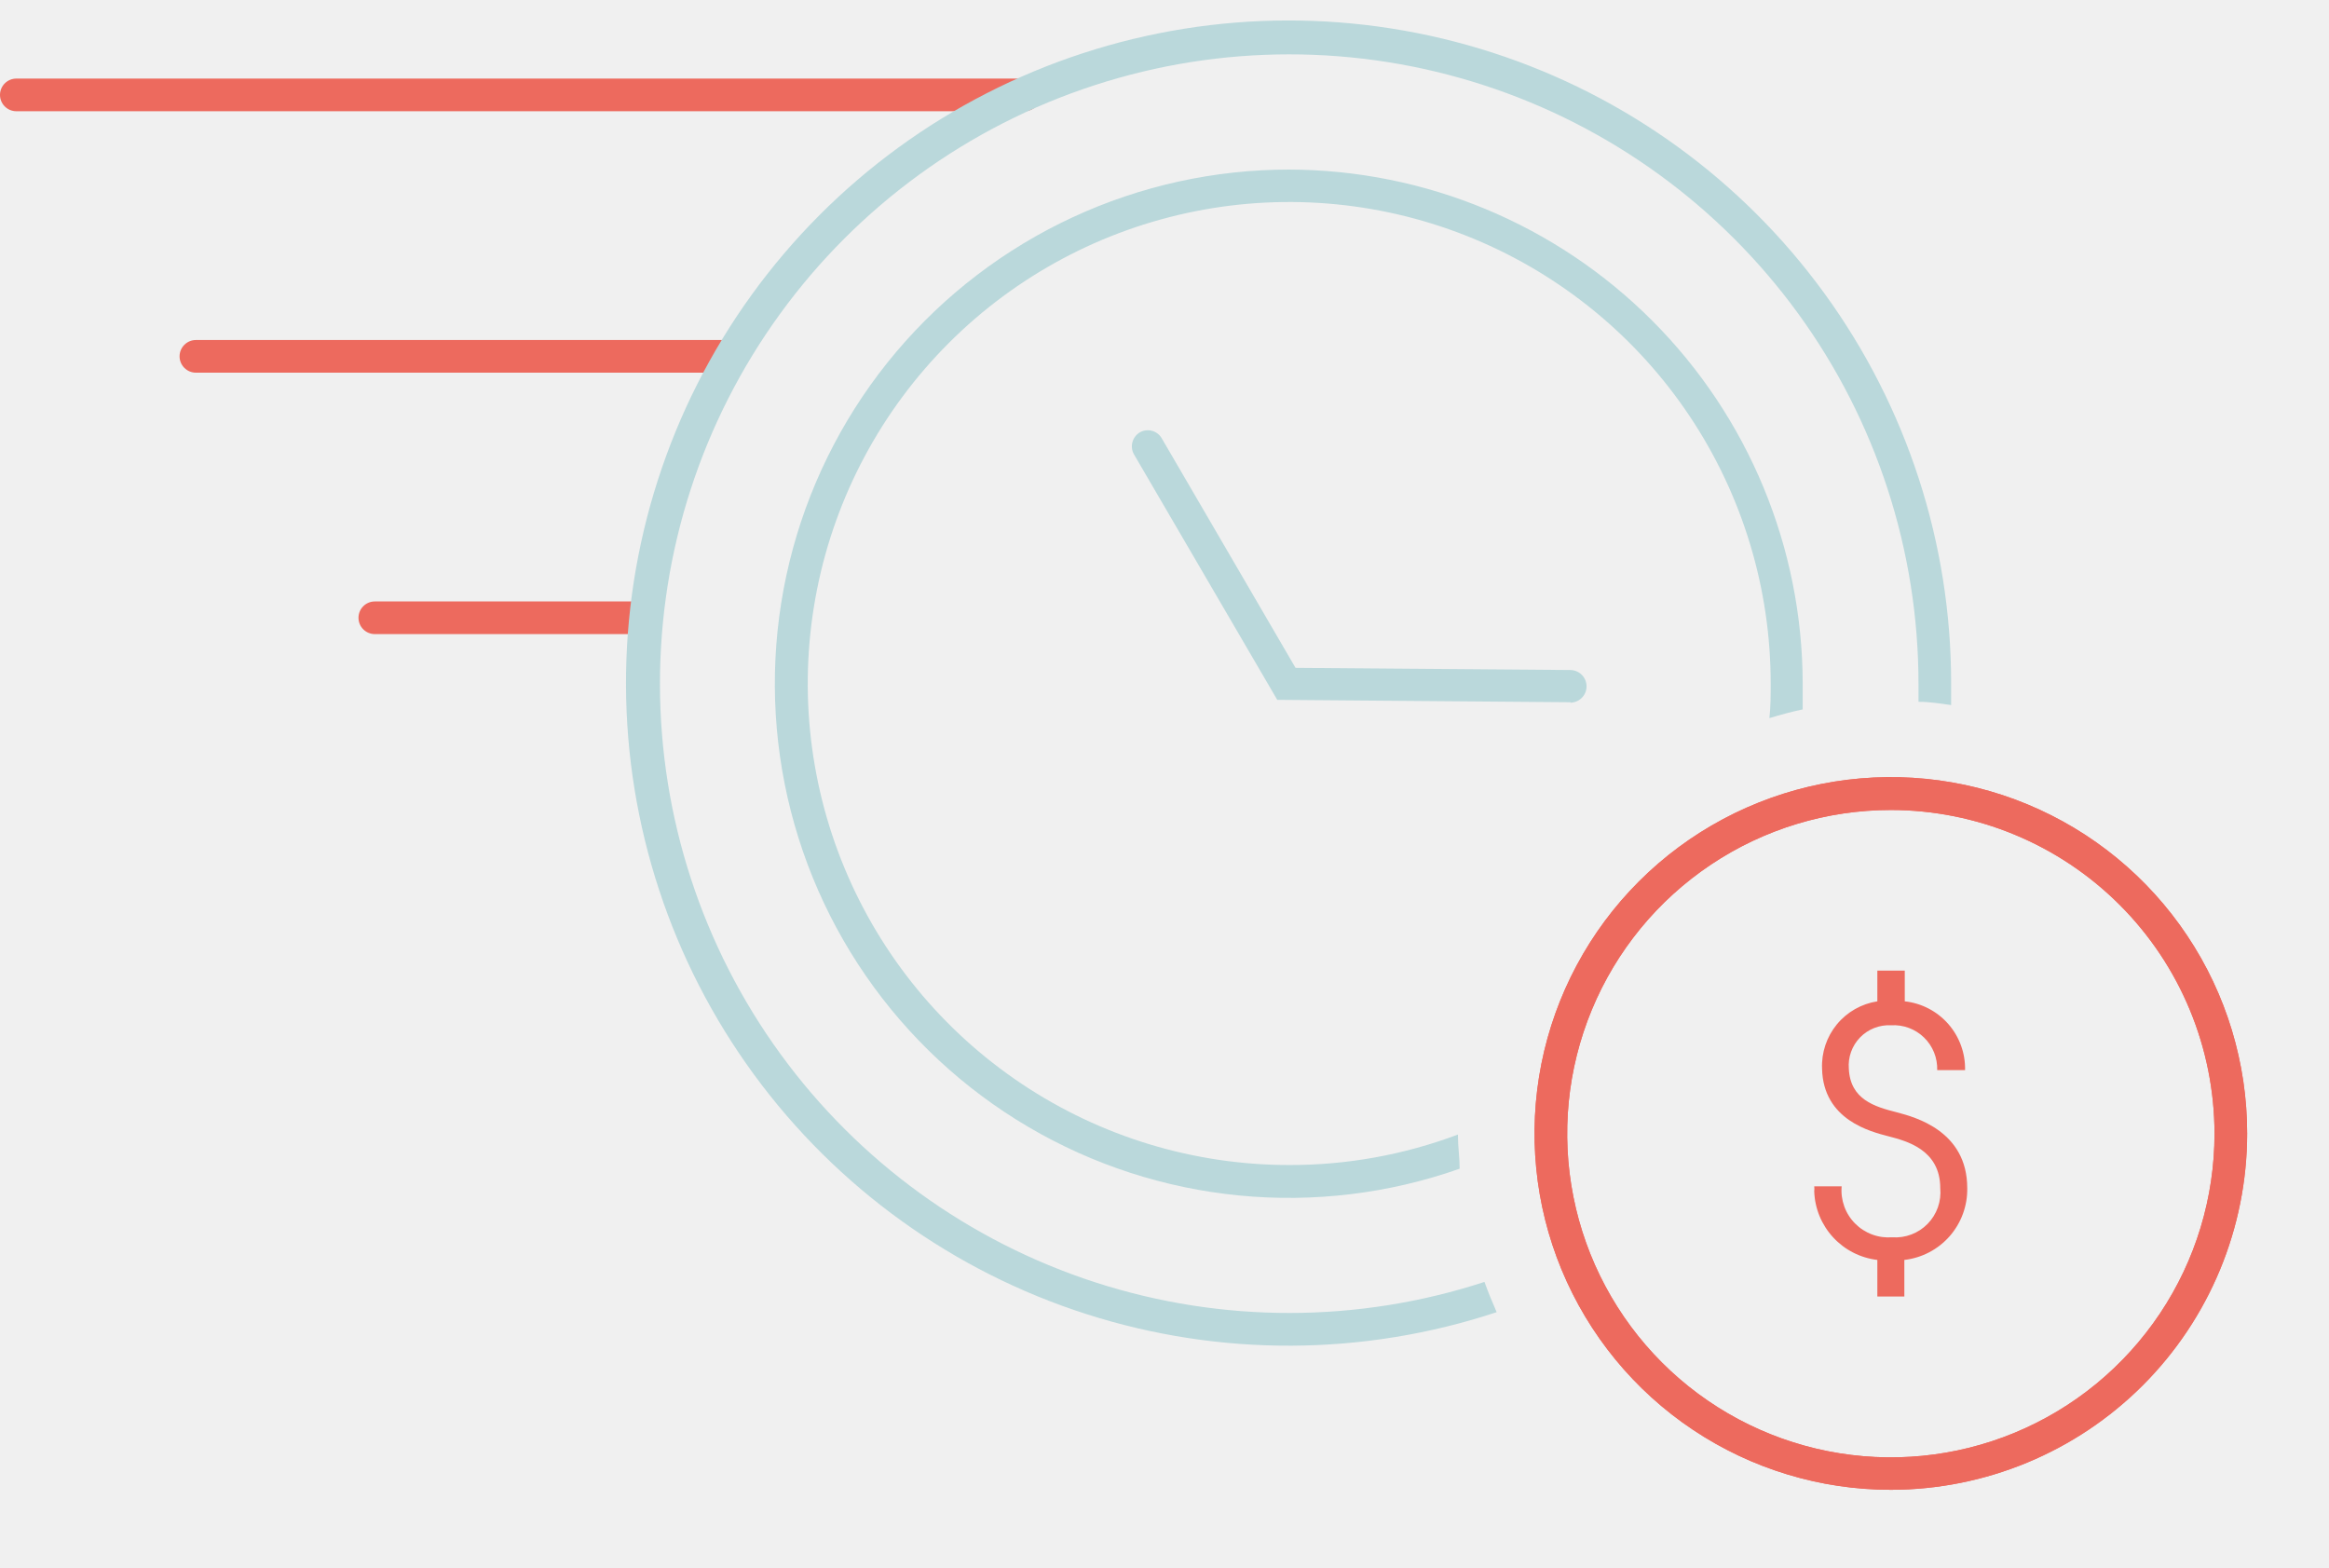
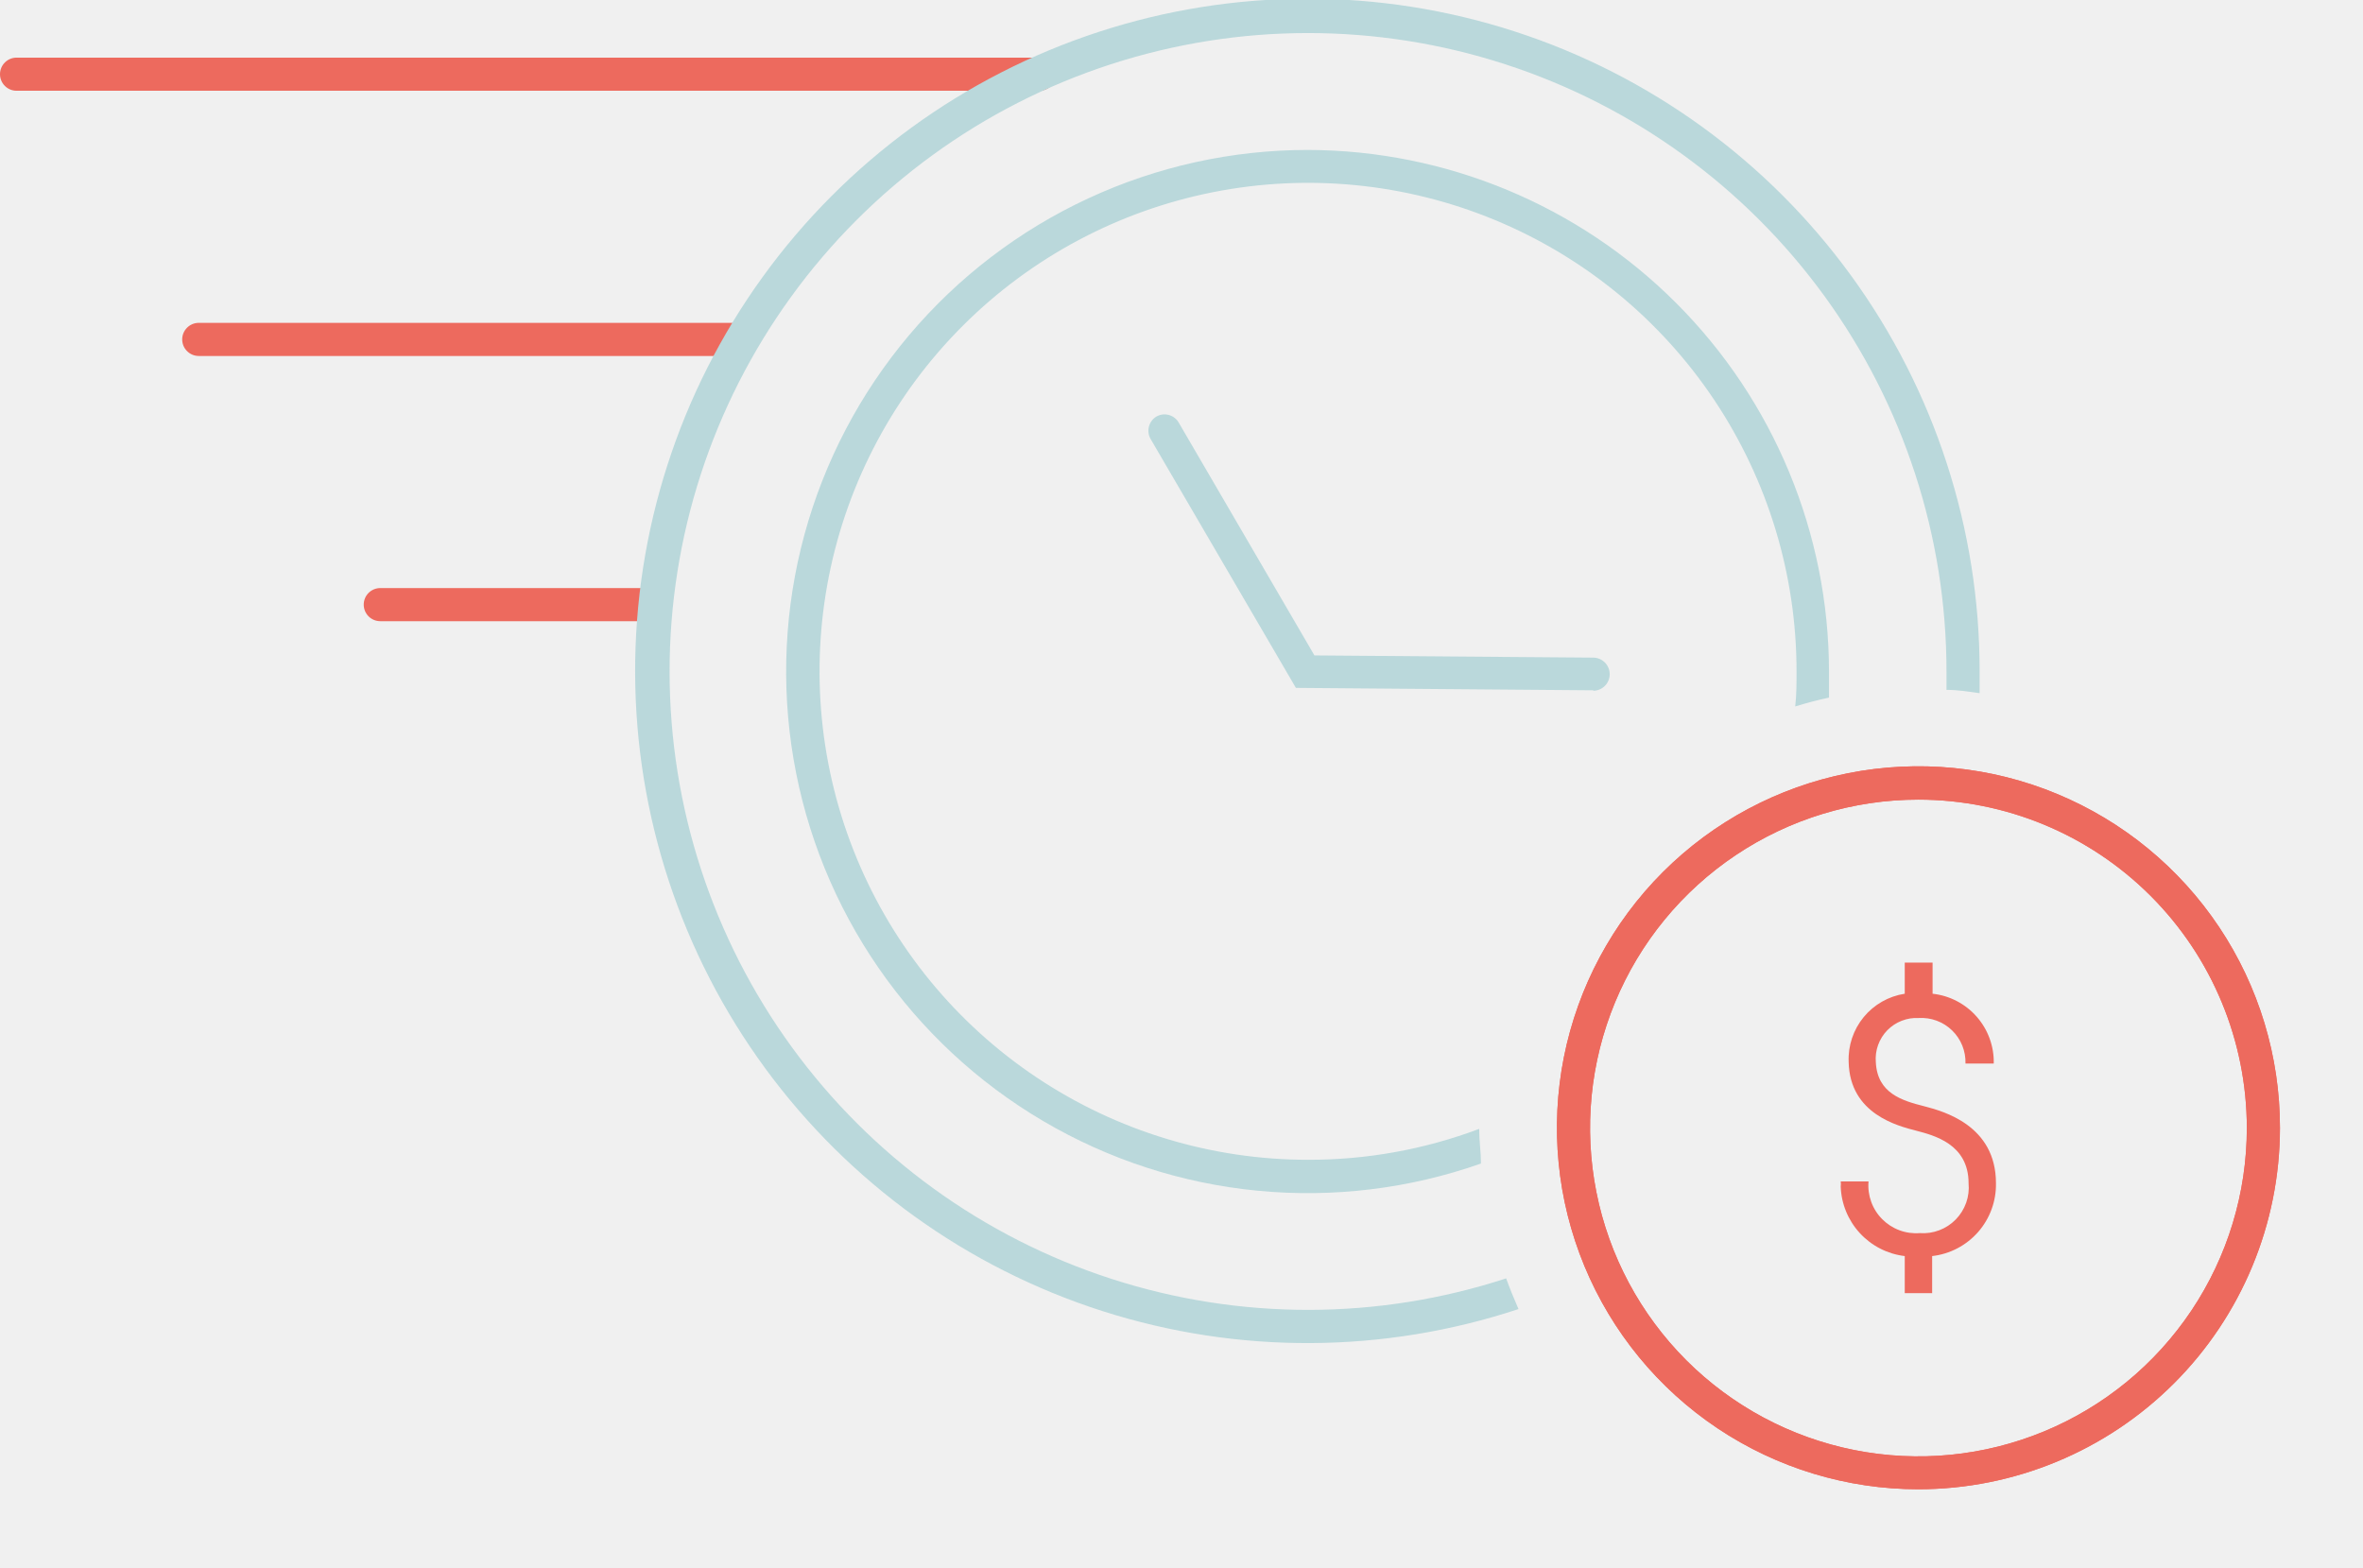
- <svg xmlns="http://www.w3.org/2000/svg" width="107" height="72" viewBox="0 0 107 72" fill="none">
-   <path d="M47.06 5.11H0.75C0.551 5.11 0.36 5.031 0.22 4.89C0.079 4.75 0 4.559 0 4.36C0 4.161 0.079 3.97 0.22 3.83C0.36 3.689 0.551 3.61 0.75 3.61H47.06C47.259 3.61 47.45 3.689 47.59 3.83C47.731 3.97 47.81 4.161 47.81 4.36C47.81 4.559 47.731 4.75 47.59 4.89C47.45 5.031 47.259 5.11 47.06 5.11Z" fill="#ED6A5E" />
-   <path d="M33.26 17.12H9C8.801 17.12 8.61 17.041 8.47 16.9C8.329 16.76 8.25 16.569 8.25 16.37C8.25 16.171 8.329 15.98 8.47 15.84C8.61 15.699 8.801 15.62 9 15.62H33.26C33.459 15.62 33.65 15.699 33.79 15.84C33.931 15.98 34.01 16.171 34.01 16.37C34.01 16.569 33.931 16.76 33.79 16.9C33.65 17.041 33.459 17.12 33.26 17.12Z" fill="#ED6A5E" />
-   <path d="M29.58 29.13H17.22C17.021 29.13 16.83 29.051 16.689 28.91C16.549 28.77 16.47 28.579 16.47 28.38C16.47 28.181 16.549 27.99 16.689 27.85C16.83 27.709 17.021 27.63 17.22 27.63H29.58C29.779 27.63 29.969 27.709 30.11 27.85C30.251 27.99 30.33 28.181 30.33 28.38C30.33 28.579 30.251 28.77 30.11 28.91C29.969 29.051 29.779 29.13 29.58 29.13Z" fill="#ED6A5E" />
-   <path d="M72.16 32.26L58.68 32.15L52.09 20.86C51.998 20.689 51.977 20.49 52.029 20.304C52.081 20.117 52.203 19.958 52.37 19.86C52.539 19.765 52.738 19.741 52.925 19.791C53.112 19.841 53.272 19.963 53.37 20.13L59.52 30.68L72.14 30.78C72.339 30.78 72.529 30.859 72.67 31C72.811 31.14 72.89 31.331 72.89 31.53C72.89 31.729 72.811 31.92 72.67 32.06C72.529 32.201 72.339 32.28 72.14 32.28L72.16 32.26Z" fill="#BAD8DB" />
-   <path d="M68.2 58.89C62.394 60.785 56.138 60.792 50.328 58.912C44.517 57.032 39.452 53.359 35.858 48.422C32.263 43.485 30.325 37.536 30.32 31.43C30.315 25.323 32.244 19.371 35.831 14.428C39.417 9.485 44.477 5.805 50.284 3.916C56.092 2.026 62.348 2.024 68.157 3.91C73.965 5.795 79.027 9.472 82.617 14.412C86.207 19.353 88.14 25.303 88.14 31.41V32.24C88.65 32.24 89.14 32.32 89.64 32.39C89.64 32.06 89.64 31.74 89.64 31.39C89.642 24.954 87.604 18.684 83.819 13.479C80.035 8.274 74.698 4.402 68.575 2.42C62.452 0.438 55.859 0.447 49.742 2.447C43.624 4.447 38.298 8.334 34.529 13.549C30.759 18.765 28.739 25.042 28.76 31.477C28.78 37.913 30.84 44.176 34.643 49.368C38.446 54.56 43.797 58.413 49.927 60.373C56.056 62.334 62.65 62.301 68.76 60.28C68.56 59.82 68.37 59.36 68.2 58.89Z" fill="#BAD8DB" />
-   <path d="M59.23 7.79C55.791 7.788 52.393 8.537 49.274 9.985C46.154 11.433 43.389 13.545 41.17 16.172C38.952 18.8 37.334 21.881 36.429 25.198C35.525 28.517 35.356 31.992 35.934 35.382C36.512 38.772 37.824 41.995 39.777 44.825C41.73 47.656 44.278 50.026 47.242 51.769C50.207 53.513 53.516 54.588 56.939 54.92C60.362 55.252 63.816 54.832 67.06 53.69C67.06 53.17 66.98 52.69 66.98 52.12C64.503 53.052 61.877 53.526 59.23 53.52C54.855 53.52 50.578 52.222 46.94 49.791C43.302 47.361 40.467 43.905 38.793 39.863C37.119 35.82 36.682 31.372 37.536 27.081C38.39 22.79 40.498 18.849 43.593 15.755C46.687 12.662 50.629 10.556 54.921 9.704C59.212 8.851 63.66 9.291 67.702 10.967C71.744 12.643 75.198 15.479 77.627 19.118C80.057 22.757 81.352 27.035 81.35 31.41C81.35 31.94 81.35 32.47 81.29 32.99C81.79 32.84 82.29 32.7 82.82 32.59C82.82 32.2 82.82 31.81 82.82 31.41C82.812 25.153 80.325 19.155 75.904 14.728C71.483 10.3 65.487 7.806 59.23 7.79Z" fill="#BAD8DB" />
-   <path d="M86.87 68.44C83.632 68.44 80.466 67.48 77.774 65.68C75.082 63.881 72.984 61.324 71.745 58.332C70.506 55.34 70.183 52.048 70.815 48.873C71.448 45.697 73.008 42.78 75.298 40.491C77.589 38.202 80.506 36.644 83.683 36.013C86.859 35.383 90.15 35.708 93.141 36.949C96.132 38.19 98.689 40.289 100.486 42.983C102.284 45.676 103.242 48.842 103.24 52.08C103.235 56.419 101.508 60.579 98.439 63.646C95.37 66.713 91.209 68.437 86.87 68.44ZM86.87 37.21C83.929 37.21 81.054 38.082 78.609 39.716C76.163 41.35 74.257 43.672 73.132 46.389C72.006 49.107 71.712 52.096 72.286 54.981C72.859 57.865 74.276 60.515 76.355 62.595C78.435 64.674 81.085 66.091 83.969 66.664C86.853 67.238 89.843 66.944 92.561 65.818C95.278 64.693 97.6 62.787 99.234 60.341C100.868 57.896 101.74 55.021 101.74 52.08C101.737 48.137 100.17 44.356 97.382 41.568C94.594 38.78 90.813 37.213 86.87 37.21Z" fill="#ED6A5E" />
-   <path d="M86.87 68.44C83.632 68.44 80.466 67.48 77.774 65.68C75.082 63.881 72.984 61.324 71.745 58.332C70.506 55.34 70.183 52.048 70.815 48.873C71.448 45.697 73.008 42.78 75.298 40.491C77.589 38.202 80.506 36.644 83.683 36.013C86.859 35.383 90.15 35.708 93.141 36.949C96.132 38.19 98.689 40.289 100.486 42.983C102.284 45.676 103.242 48.842 103.24 52.08C103.235 56.419 101.508 60.579 98.439 63.646C95.37 66.713 91.209 68.437 86.87 68.44ZM86.87 37.21C83.929 37.21 81.054 38.082 78.609 39.716C76.163 41.35 74.257 43.672 73.132 46.389C72.006 49.107 71.712 52.096 72.286 54.981C72.859 57.865 74.276 60.515 76.355 62.595C78.435 64.674 81.085 66.091 83.969 66.664C86.853 67.238 89.843 66.944 92.561 65.818C95.278 64.693 97.6 62.787 99.234 60.341C100.868 57.896 101.74 55.021 101.74 52.08C101.737 48.137 100.17 44.356 97.382 41.568C94.594 38.78 90.813 37.213 86.87 37.21Z" fill="#ED6A5E" />
-   <path d="M86.25 57.88C85.47 57.788 84.749 57.419 84.217 56.841C83.685 56.264 83.377 55.515 83.35 54.73C83.36 54.654 83.36 54.577 83.35 54.5H84.61C84.582 54.812 84.624 55.127 84.731 55.422C84.837 55.717 85.007 55.985 85.228 56.208C85.448 56.43 85.715 56.602 86.009 56.711C86.303 56.821 86.617 56.864 86.93 56.84C87.23 56.862 87.531 56.818 87.812 56.711C88.094 56.605 88.349 56.438 88.559 56.223C88.769 56.008 88.93 55.749 89.031 55.465C89.131 55.182 89.168 54.88 89.14 54.58C89.14 52.8 87.56 52.41 86.76 52.2C85.96 51.99 83.76 51.46 83.71 49.09C83.679 48.353 83.921 47.63 84.389 47.06C84.858 46.49 85.52 46.113 86.25 46V44.59H87.51V46C88.283 46.085 88.996 46.456 89.509 47.041C90.022 47.627 90.297 48.382 90.28 49.16H89C89.008 48.882 88.959 48.605 88.855 48.347C88.751 48.089 88.594 47.856 88.394 47.662C88.195 47.468 87.957 47.318 87.696 47.221C87.435 47.125 87.157 47.083 86.88 47.1C86.616 47.086 86.353 47.129 86.107 47.226C85.861 47.322 85.639 47.47 85.455 47.66C85.272 47.849 85.131 48.075 85.042 48.324C84.953 48.572 84.918 48.837 84.94 49.1C85.01 50.51 86.12 50.84 87.15 51.1C87.98 51.32 90.38 51.95 90.38 54.58C90.395 55.391 90.107 56.179 89.573 56.789C89.038 57.399 88.296 57.788 87.49 57.88V59.56H86.25V57.88Z" fill="#ED6A5E" />
+ <svg xmlns="http://www.w3.org/2000/svg" width="107" height="71" viewBox="0 0 107 71" fill="none">
+   <g clip-path="url(#clip0)">
+     <path d="M47.06 4.11H0.75C0.551 4.11 0.36 4.031 0.22 3.89C0.079 3.75 0 3.559 0 3.36C0 3.161 0.079 2.97 0.22 2.83C0.36 2.689 0.551 2.61 0.75 2.61H47.06C47.259 2.61 47.45 2.689 47.59 2.83C47.731 2.97 47.81 3.161 47.81 3.36C47.81 3.559 47.731 3.75 47.59 3.89C47.45 4.031 47.259 4.11 47.06 4.11V4.11Z" fill="#ED6A5E" />
+     <path d="M33.26 16.12H9C8.801 16.12 8.61 16.041 8.47 15.9C8.329 15.76 8.25 15.569 8.25 15.37C8.25 15.171 8.329 14.98 8.47 14.84C8.61 14.699 8.801 14.62 9 14.62H33.26C33.459 14.62 33.65 14.699 33.79 14.84C33.931 14.98 34.01 15.171 34.01 15.37C34.01 15.569 33.931 15.76 33.79 15.9C33.65 16.041 33.459 16.12 33.26 16.12Z" fill="#ED6A5E" />
+     <path d="M29.58 28.13H17.22C17.021 28.13 16.83 28.051 16.689 27.91C16.549 27.77 16.47 27.579 16.47 27.38C16.47 27.181 16.549 26.99 16.689 26.85C16.83 26.709 17.021 26.63 17.22 26.63H29.58C29.779 26.63 29.969 26.709 30.11 26.85C30.251 26.99 30.33 27.181 30.33 27.38C30.33 27.579 30.251 27.77 30.11 27.91C29.969 28.051 29.779 28.13 29.58 28.13V28.13Z" fill="#ED6A5E" />
+     <path d="M72.16 31.26L58.68 31.15L52.09 19.86C51.998 19.689 51.977 19.49 52.029 19.304C52.081 19.117 52.203 18.958 52.37 18.86C52.539 18.765 52.738 18.74 52.925 18.791C53.112 18.841 53.272 18.963 53.37 19.13L59.52 29.68L72.14 29.78C72.339 29.78 72.529 29.859 72.67 30C72.811 30.14 72.89 30.331 72.89 30.53C72.89 30.729 72.811 30.92 72.67 31.06C72.529 31.201 72.339 31.28 72.14 31.28L72.16 31.26Z" fill="#BAD8DB" />
+     <path d="M68.2 57.89C62.394 59.785 56.138 59.792 50.328 57.912C44.517 56.032 39.452 52.359 35.858 47.422C32.263 42.485 30.325 36.536 30.32 30.43C30.315 24.323 32.244 18.371 35.831 13.428C39.417 8.485 44.477 4.805 50.284 2.916C56.092 1.026 62.348 1.024 68.157 2.91C73.965 4.795 79.027 8.472 82.617 13.412C86.207 18.353 88.14 24.303 88.14 30.41V31.24C88.65 31.24 89.14 31.32 89.64 31.39C89.64 31.06 89.64 30.74 89.64 30.39C89.642 23.954 87.604 17.684 83.819 12.479C80.035 7.274 74.698 3.402 68.575 1.42C62.452 -0.562 55.859 -0.553 49.742 1.447C43.624 3.447 38.298 7.333 34.529 12.549C30.759 17.765 28.739 24.042 28.76 30.477C28.78 36.913 30.84 43.176 34.643 48.368C38.446 53.56 43.797 57.413 49.927 59.373C56.056 61.334 62.65 61.301 68.76 59.28C68.56 58.82 68.37 58.36 68.2 57.89Z" fill="#BAD8DB" />
+     <path d="M59.23 6.79C55.791 6.788 52.393 7.537 49.274 8.985C46.154 10.433 43.389 12.544 41.17 15.172C38.952 17.8 37.334 20.88 36.429 24.198C35.525 27.516 35.356 30.992 35.934 34.382C36.512 37.772 37.824 40.995 39.777 43.825C41.73 46.656 44.278 49.026 47.242 50.769C50.207 52.513 53.516 53.588 56.939 53.92C60.362 54.252 63.816 53.832 67.06 52.69C67.06 52.17 66.98 51.69 66.98 51.12C64.503 52.052 61.877 52.526 59.23 52.52C54.855 52.52 50.578 51.222 46.94 48.791C43.302 46.36 40.467 42.905 38.793 38.863C37.119 34.82 36.682 30.372 37.536 26.081C38.39 21.79 40.498 17.848 43.593 14.755C46.687 11.662 50.629 9.556 54.921 8.704C59.212 7.851 63.66 8.291 67.702 9.967C71.744 11.642 75.198 14.479 77.627 18.118C80.057 21.757 81.352 26.035 81.35 30.41C81.35 30.94 81.35 31.47 81.29 31.99C81.79 31.84 82.29 31.7 82.82 31.59C82.82 31.2 82.82 30.81 82.82 30.41C82.812 24.153 80.325 18.154 75.904 13.727C71.483 9.3 65.487 6.806 59.23 6.79V6.79Z" fill="#BAD8DB" />
+     <path d="M86.87 67.44C83.632 67.44 80.466 66.48 77.774 64.68C75.082 62.881 72.984 60.324 71.745 57.332C70.506 54.34 70.183 51.048 70.815 47.873C71.448 44.697 73.008 41.78 75.298 39.491C77.589 37.202 80.506 35.644 83.683 35.013C86.859 34.383 90.15 34.708 93.141 35.949C96.132 37.19 98.689 39.289 100.486 41.983C102.284 44.676 103.242 47.842 103.24 51.08C103.235 55.419 101.508 59.579 98.439 62.646C95.37 65.713 91.209 67.437 86.87 67.44V67.44ZM86.87 36.21C83.929 36.21 81.054 37.082 78.609 38.716C76.163 40.35 74.257 42.672 73.132 45.389C72.006 48.107 71.712 51.096 72.286 53.981C72.859 56.865 74.276 59.515 76.355 61.595C78.435 63.674 81.085 65.091 83.969 65.664C86.853 66.238 89.843 65.944 92.561 64.818C95.278 63.693 97.6 61.787 99.234 59.341C100.868 56.896 101.74 54.021 101.74 51.08C101.737 47.137 100.17 43.356 97.382 40.568C94.594 37.78 90.813 36.213 86.87 36.21V36.21Z" fill="#ED6A5E" />
+     <path d="M86.87 67.44C83.632 67.44 80.466 66.48 77.774 64.68C75.082 62.881 72.984 60.324 71.745 57.332C70.506 54.34 70.183 51.048 70.815 47.873C71.448 44.697 73.008 41.78 75.298 39.491C77.589 37.202 80.506 35.644 83.683 35.013C86.859 34.383 90.15 34.708 93.141 35.949C96.132 37.19 98.689 39.289 100.486 41.983C102.284 44.676 103.242 47.842 103.24 51.08C103.235 55.419 101.508 59.579 98.439 62.646C95.37 65.713 91.209 67.437 86.87 67.44V67.44ZM86.87 36.21C83.929 36.21 81.054 37.082 78.609 38.716C76.163 40.35 74.257 42.672 73.132 45.389C72.006 48.107 71.712 51.096 72.286 53.981C72.859 56.865 74.276 59.515 76.355 61.595C78.435 63.674 81.085 65.091 83.969 65.664C86.853 66.238 89.843 65.944 92.561 64.818C95.278 63.693 97.6 61.787 99.234 59.341C100.868 56.896 101.74 54.021 101.74 51.08C101.737 47.137 100.17 43.356 97.382 40.568C94.594 37.78 90.813 36.213 86.87 36.21V36.21Z" fill="#ED6A5E" />
+     <path d="M86.25 56.88C85.47 56.787 84.749 56.419 84.217 55.841C83.685 55.264 83.377 54.515 83.35 53.73C83.36 53.654 83.36 53.576 83.35 53.5H84.61C84.582 53.812 84.624 54.127 84.731 54.422C84.837 54.717 85.007 54.985 85.228 55.207C85.448 55.43 85.715 55.602 86.009 55.711C86.303 55.821 86.617 55.864 86.93 55.84C87.23 55.862 87.531 55.818 87.812 55.711C88.094 55.605 88.349 55.438 88.559 55.223C88.769 55.008 88.93 54.749 89.031 54.465C89.131 54.182 89.168 53.88 89.14 53.58C89.14 51.8 87.56 51.41 86.76 51.2C85.96 50.99 83.76 50.46 83.71 48.09C83.679 47.353 83.921 46.63 84.389 46.06C84.858 45.49 85.52 45.112 86.25 45V43.59H87.51V45C88.283 45.085 88.996 45.456 89.509 46.041C90.022 46.626 90.297 47.382 90.28 48.16H89C89.008 47.882 88.959 47.605 88.855 47.347C88.751 47.089 88.594 46.856 88.394 46.662C88.195 46.468 87.957 46.318 87.696 46.221C87.435 46.124 87.157 46.083 86.88 46.1C86.616 46.086 86.353 46.129 86.107 46.226C85.861 46.322 85.639 46.47 85.455 46.659C85.272 46.849 85.131 47.075 85.042 47.324C84.953 47.572 84.918 47.837 84.94 48.1C85.01 49.51 86.12 49.84 87.15 50.1C87.98 50.32 90.38 50.95 90.38 53.58C90.395 54.391 90.107 55.179 89.573 55.789C89.038 56.399 88.296 56.788 87.49 56.88V58.56H86.25V56.88Z" fill="#ED6A5E" />
+   </g>
+   <defs>
+     <clipPath id="clip0">
+       <rect width="106.77" height="70.97" fill="white" />
+     </clipPath>
+   </defs>
</svg>
